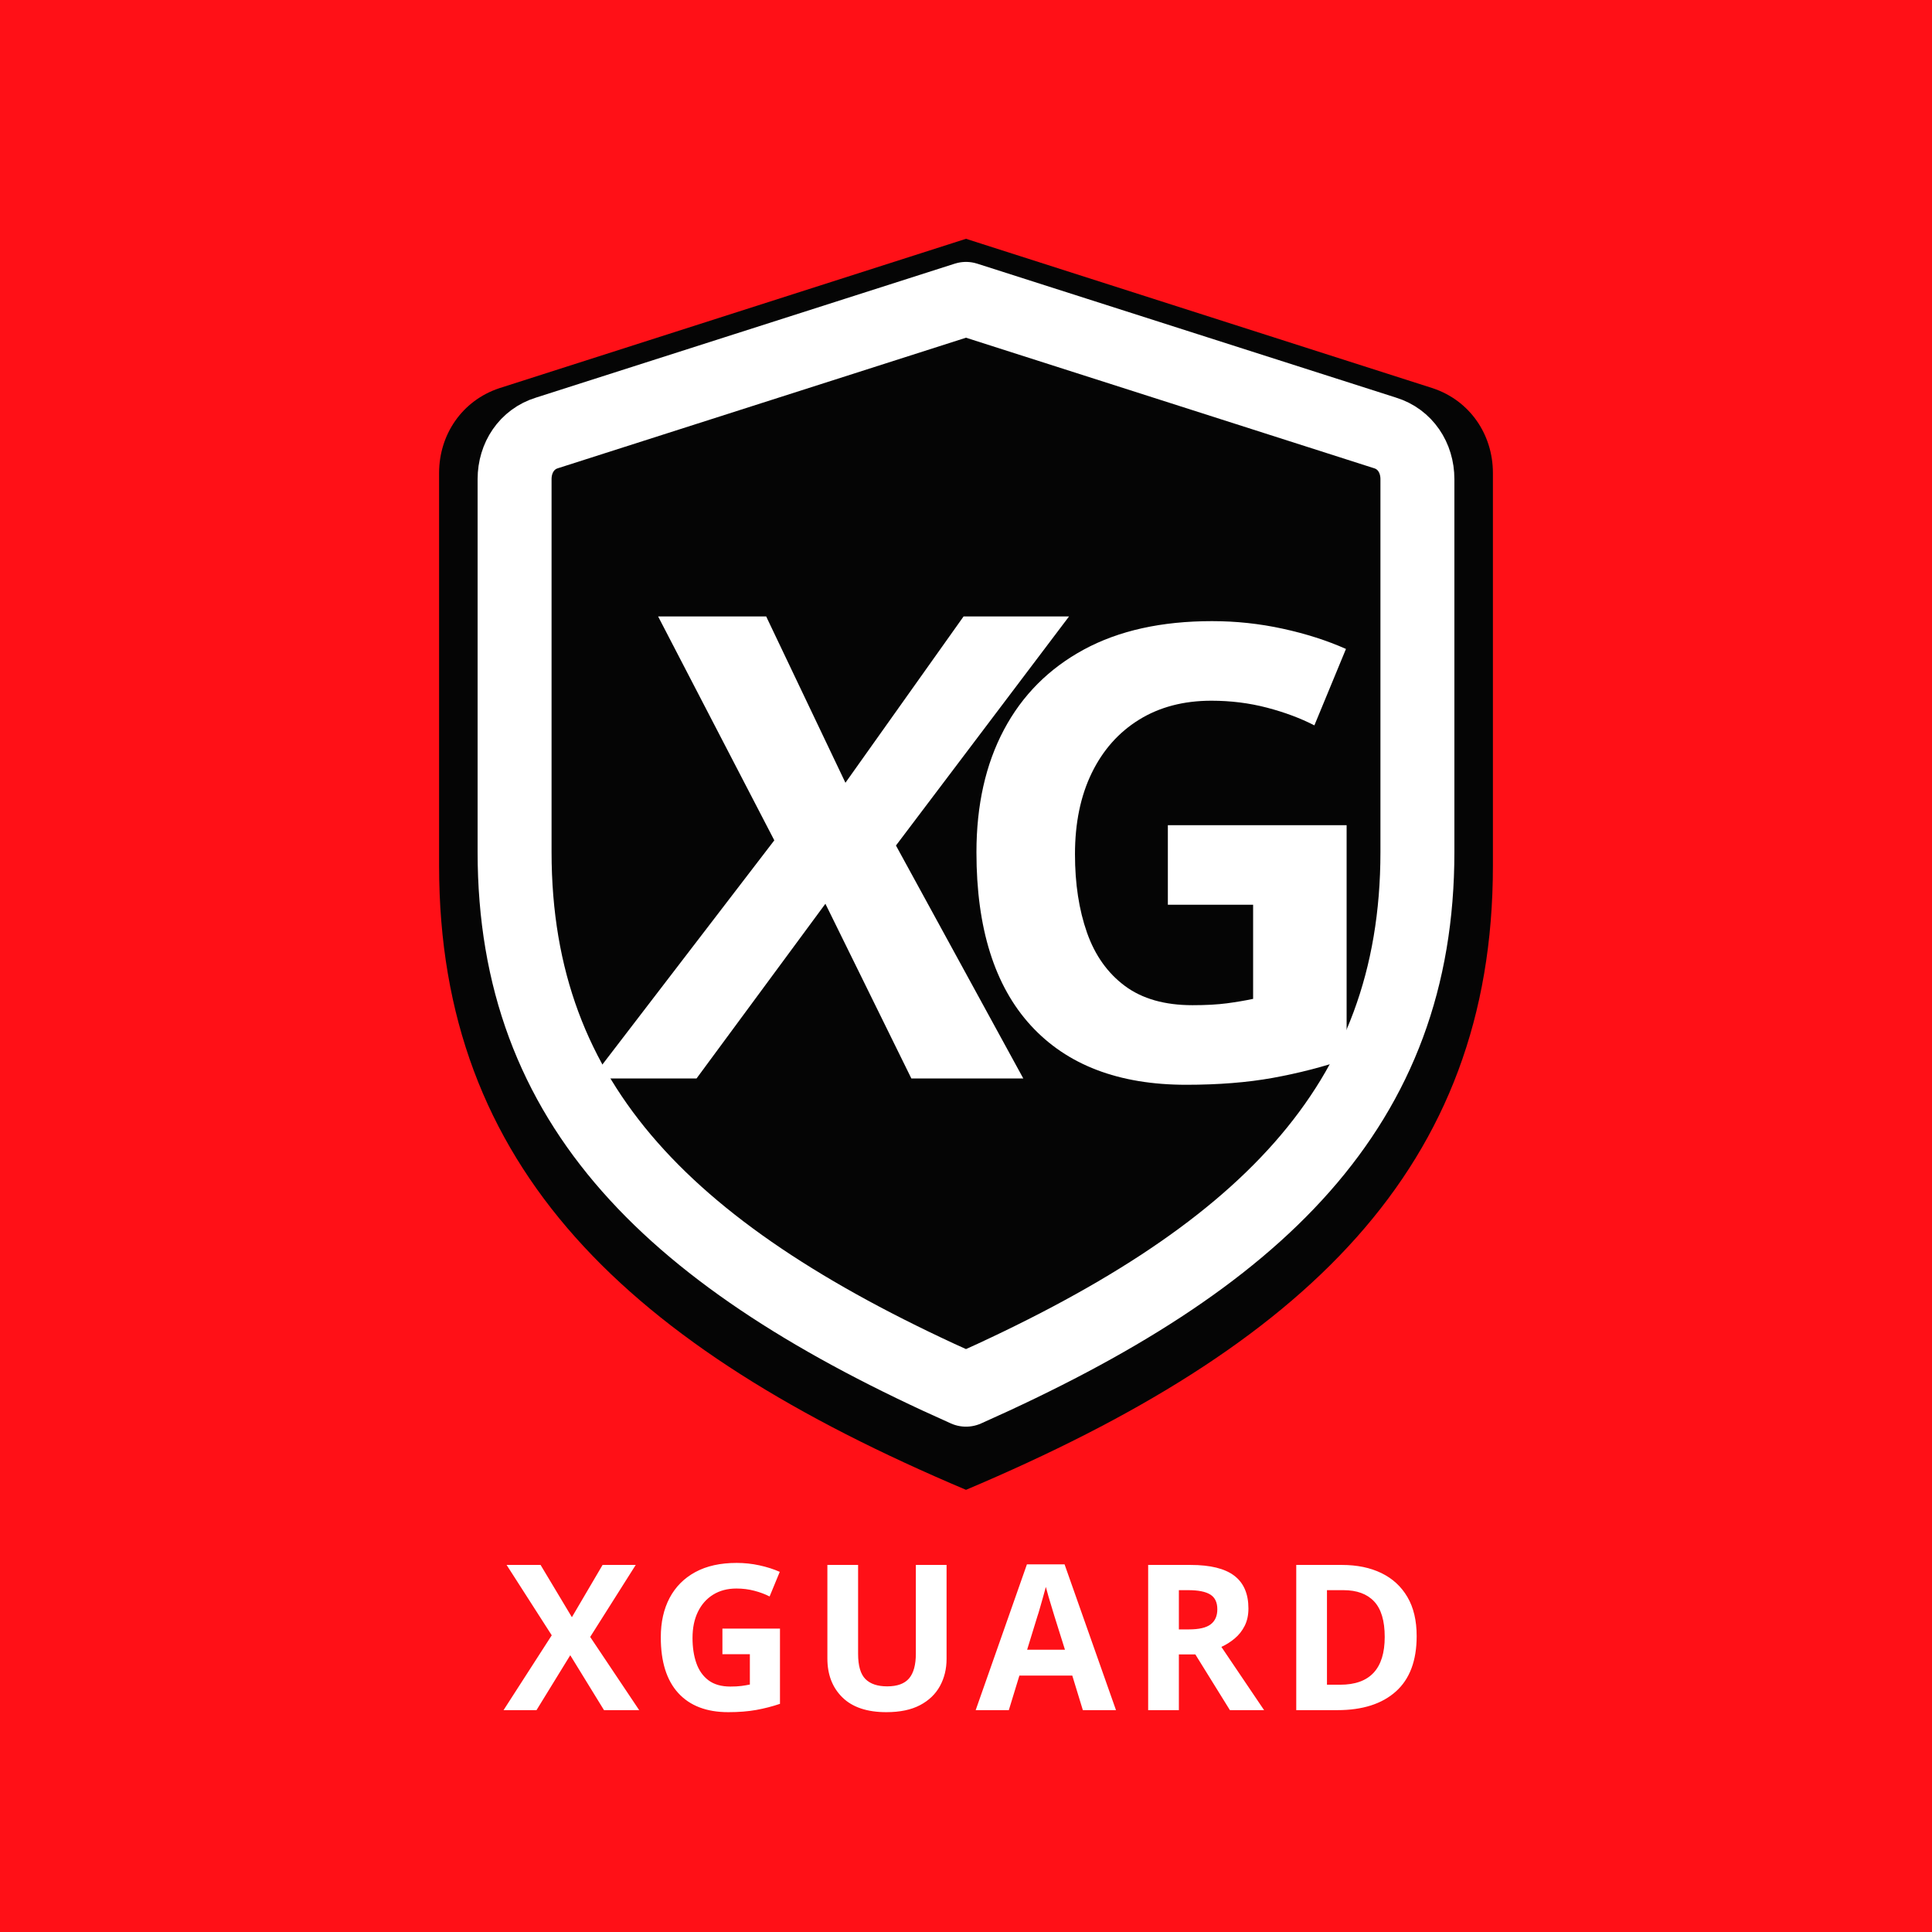
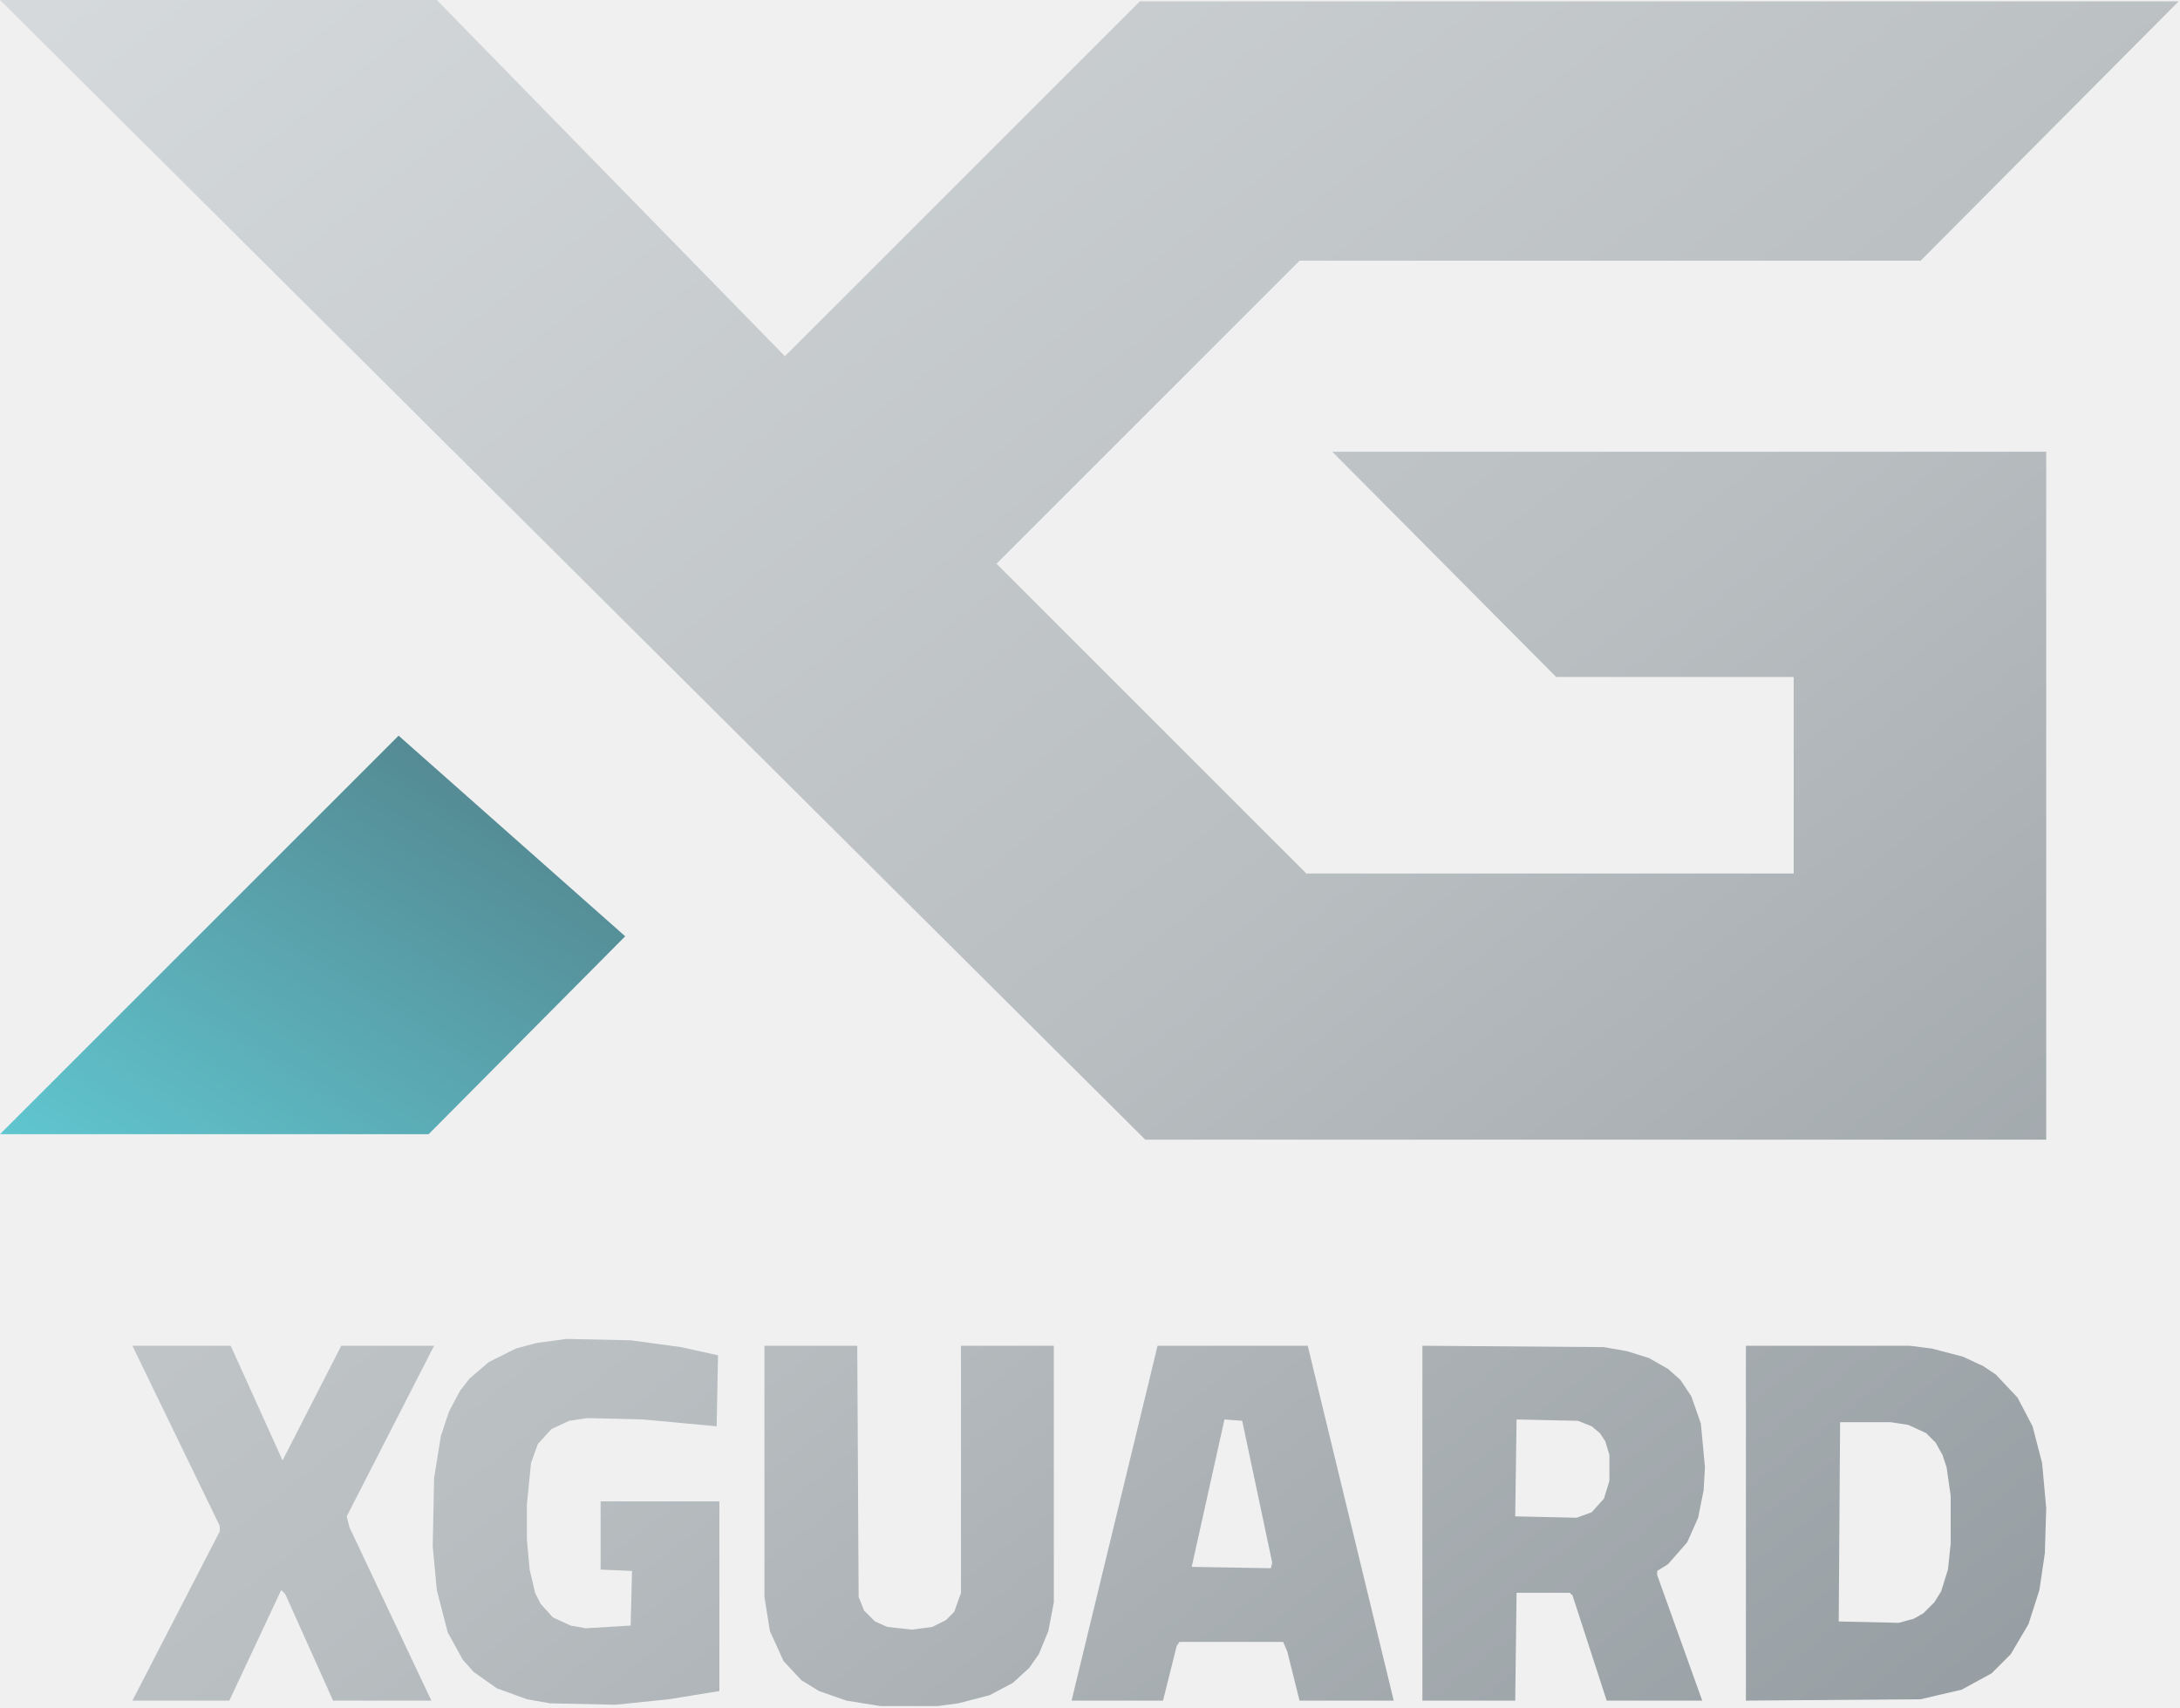
- <svg xmlns="http://www.w3.org/2000/svg" viewBox="0 0 1254 1254" role="img" aria-labelledby="title desc">
-   <rect width="1254" height="1254" fill="#ff1017" />
-   <path d="M627 155 930 252c24 8 39 30 39 55v255c0 196-122 312-342 405-220-93-342-209-342-405V307c0-25 15-47 39-55L627 155Z" fill="#050505" />
-   <path d="M627 194 899 281c13 4 21 16 21 30v242c0 165-102 264-293 349-191-85-293-184-293-349V311c0-14 8-26 21-30L627 194Z" fill="none" stroke="#ffffff" stroke-width="48" stroke-linejoin="round" />
-   <text x="470" y="700" fill="#ffffff" font-family="Arial Black,Segoe UI Black,sans-serif" font-size="420" font-weight="900" transform="skewX(-7)">X</text>
-   <text x="610" y="700" fill="#ffffff" font-family="Arial Black,Segoe UI Black,sans-serif" font-size="410" font-weight="900">G</text>
-   <text x="627" y="1110" text-anchor="middle" fill="#ffffff" font-family="Arial Black,Segoe UI Black,Eurostile,sans-serif" font-size="132" font-weight="900" letter-spacing="9">XGUARD</text>
+ <svg xmlns="http://www.w3.org/2000/svg" viewBox="0 0 1597 1251" role="img" aria-labelledby="title desc">
+   <defs>
+     <linearGradient id="silver" x1="0" y1="0" x2="1" y2="1">
+       <stop offset="0" stop-color="#d6dadd" />
+       <stop offset=".55" stop-color="#b9bec1" />
+       <stop offset="1" stop-color="#929a9f" />
+     </linearGradient>
+     <linearGradient id="teal" x1="0" y1="1" x2="1" y2="0">
+       <stop offset="0" stop-color="#60c6d0" />
+       <stop offset="1" stop-color="#527d86" />
+     </linearGradient>
+   </defs>
+   <path d="M1279,986 L1279,1246 L1407,1245 L1437,1238 L1459,1226 L1473,1212 L1486,1190 L1494,1165 L1498,1138 L1499,1105 L1496,1072 L1489,1045 L1478,1024 L1462,1007 L1453,1001 L1438,994 L1415,988 L1399,986ZM1348,1042 L1385,1042 L1398,1044 L1411,1050 L1418,1057 L1423,1066 L1426,1075 L1429,1096 L1429,1131 L1427,1150 L1422,1166 L1417,1174 L1409,1182 L1402,1186 L1391,1189 L1347,1188ZM1042,986 L1042,1246 L1110,1246 L1111,1167 L1150,1167 L1152,1169 L1177,1246 L1247,1246 L1214,1154 L1214,1151 L1222,1146 L1236,1130 L1244,1112 L1248,1092 L1249,1075 L1246,1043 L1239,1023 L1231,1011 L1222,1003 L1208,995 L1192,990 L1175,987ZM1111,1040 L1156,1041 L1166,1045 L1172,1050 L1176,1056 L1179,1066 L1179,1085 L1175,1098 L1166,1108 L1155,1112 L1110,1111ZM848,986 L785,1246 L852,1246 L862,1206 L864,1203 L940,1203 L943,1210 L952,1246 L1021,1246 L958,986ZM897,1040 L910,1041 L932,1145 L931,1149 L873,1148ZM560,986 L560,1170 L564,1195 L574,1217 L587,1231 L600,1239 L620,1246 L645,1250 L687,1250 L702,1248 L725,1242 L742,1233 L754,1222 L761,1212 L768,1195 L772,1174 L772,986 L704,986 L704,1167 L699,1181 L693,1187 L683,1192 L668,1194 L650,1192 L641,1188 L633,1180 L629,1170 L628,986ZM97,986 L161,1118 L161,1122 L97,1246 L168,1246 L206,1165 L209,1168 L244,1246 L316,1246 L256,1119 L254,1111 L318,986 L250,986 L207,1070 L169,986ZM358,998 L344,1010 L337,1019 L329,1034 L323,1052 L318,1083 L317,1133 L320,1165 L328,1196 L339,1216 L347,1225 L364,1237 L386,1245 L403,1248 L451,1249 L490,1245 L527,1239 L527,1100 L440,1100 L440,1150 L463,1151 L462,1191 L429,1193 L418,1191 L405,1185 L396,1175 L392,1167 L388,1150 L386,1128 L386,1102 L389,1072 L394,1058 L404,1047 L417,1041 L430,1039 L471,1040 L525,1045 L526,993 L499,987 L462,982 L415,981 L393,984 L378,988ZM0,0 L839,835 L1499,835 L1499,331 L976,331 L1140,496 L1314,496 L1314,640 L957,640 L730,413 L952,191 L1407,191 L1596,1 L835,1 L575,261 L320,0Z" fill="url(#silver)" fill-rule="evenodd" />
+   <path d="M458,686 L292,539 L0,831 L314,831Z" fill="url(#teal)" fill-rule="evenodd" />
</svg>
